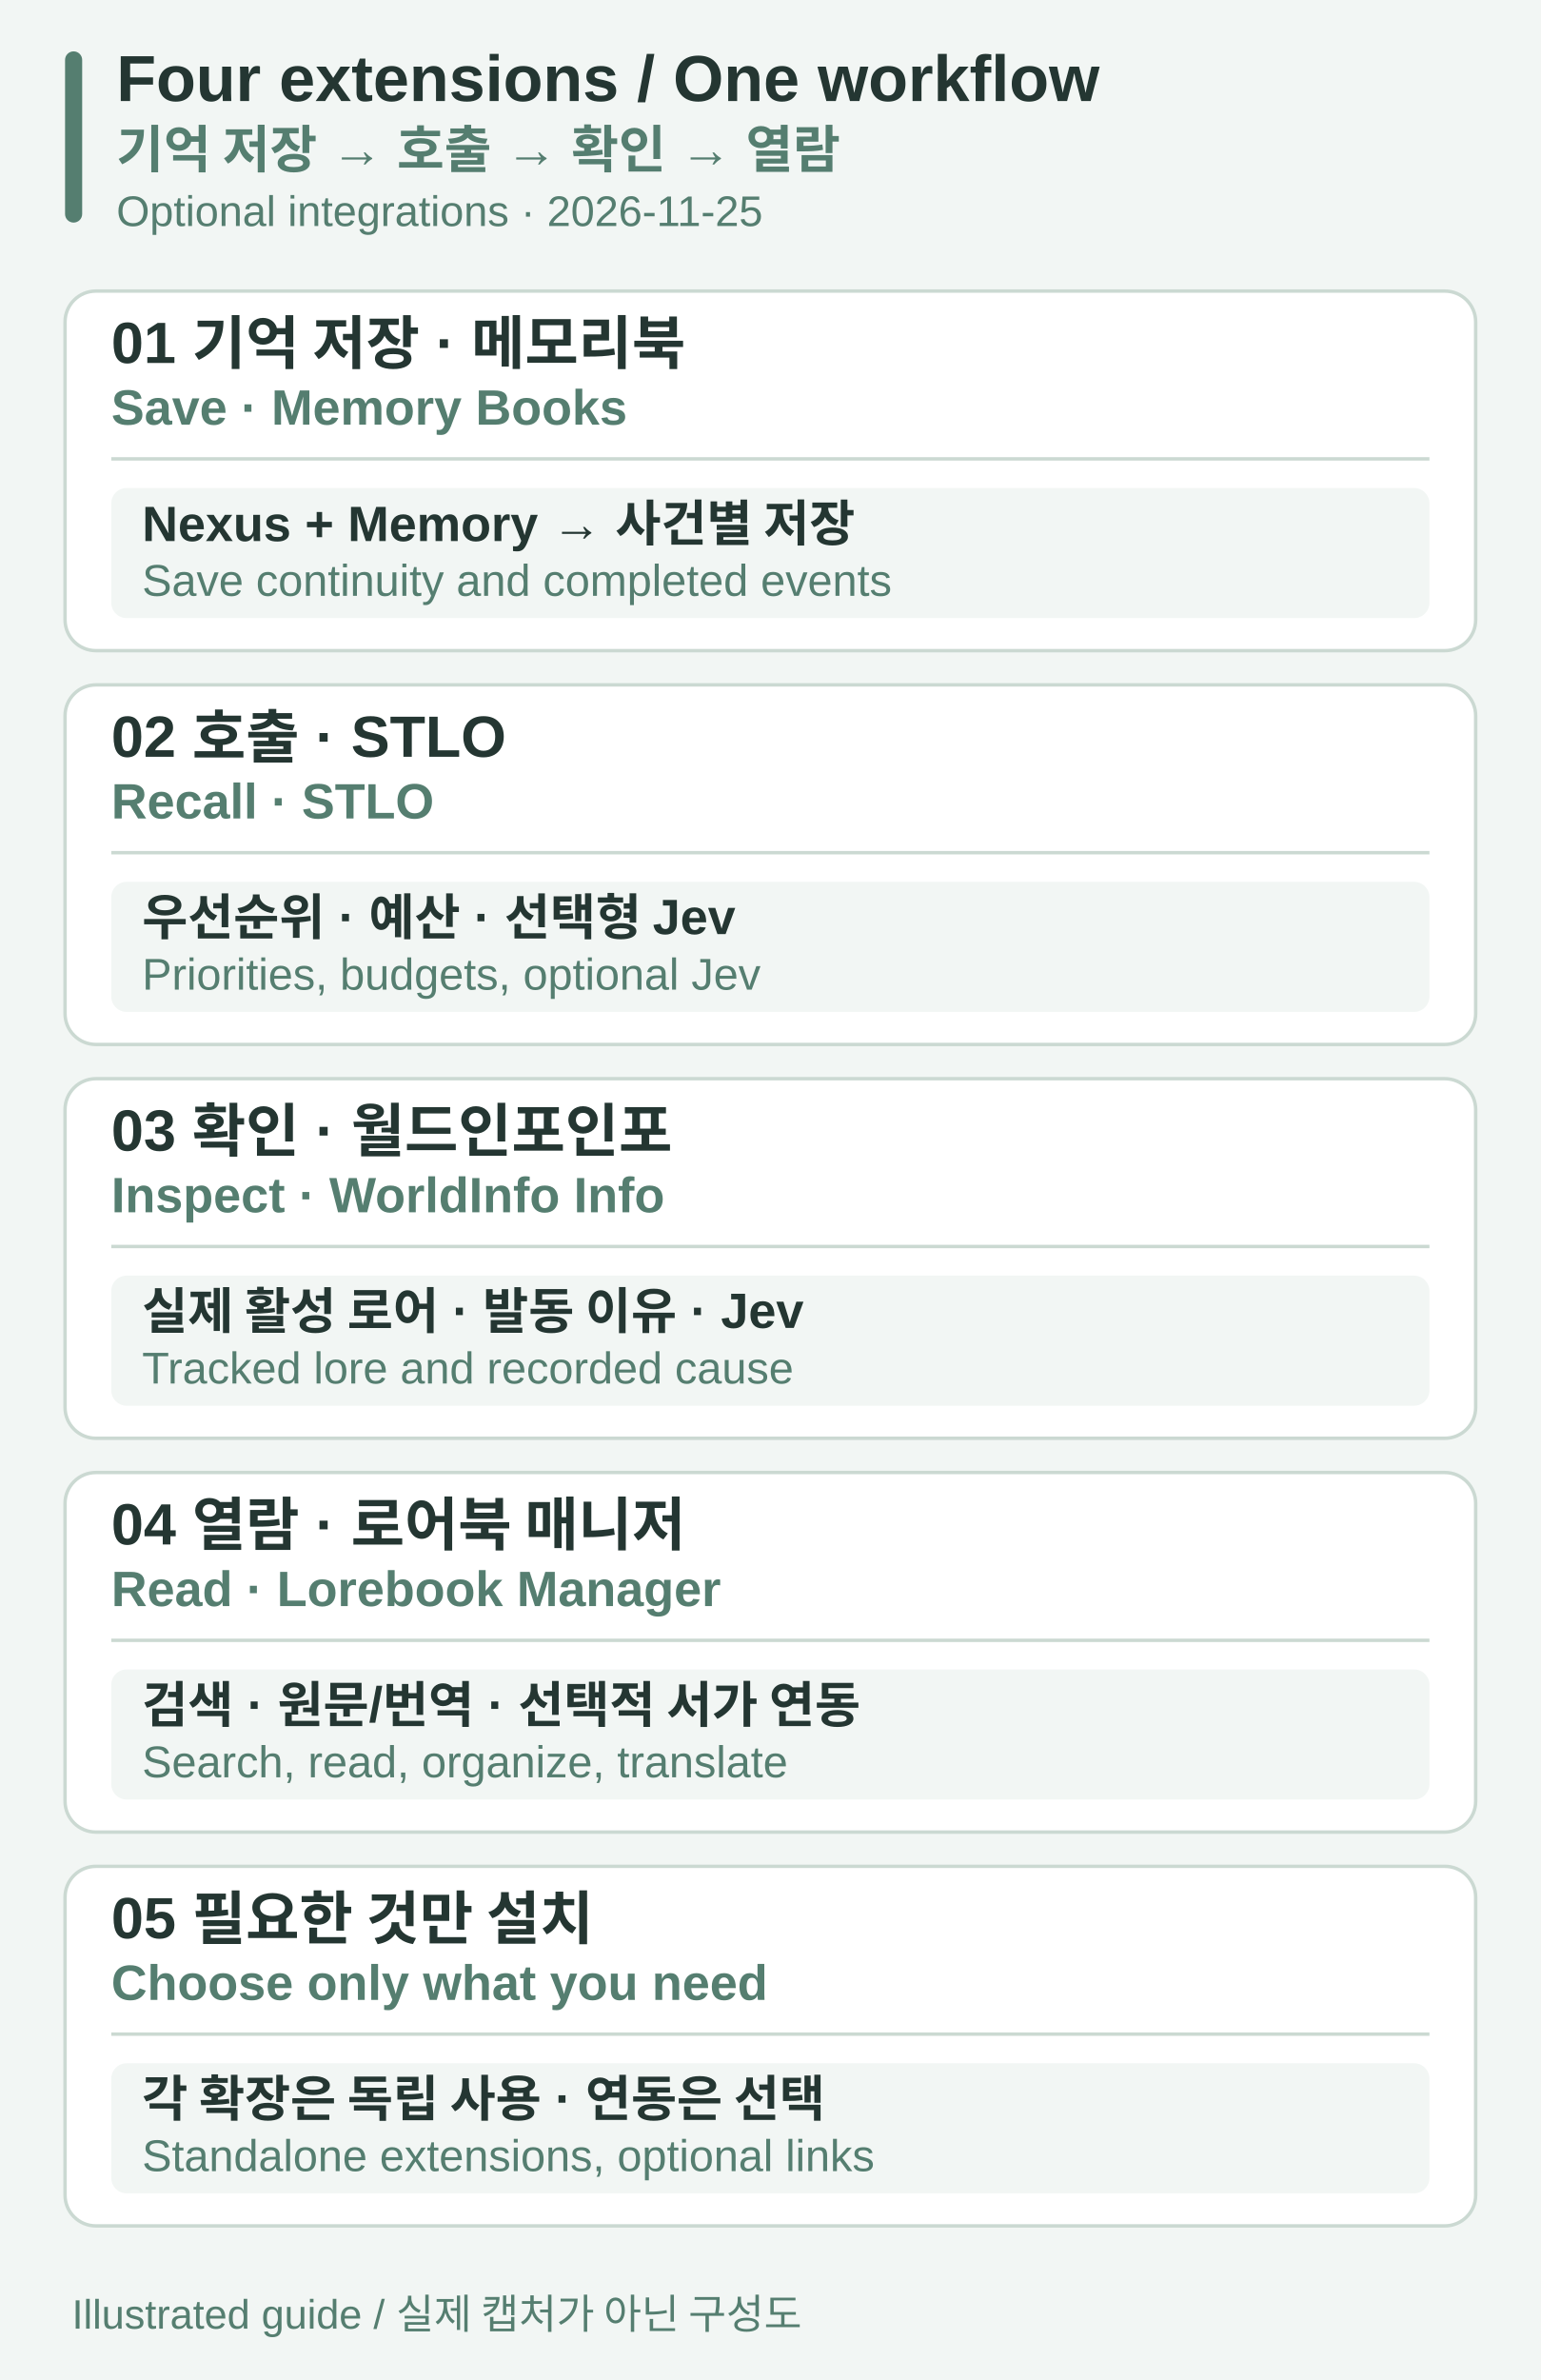
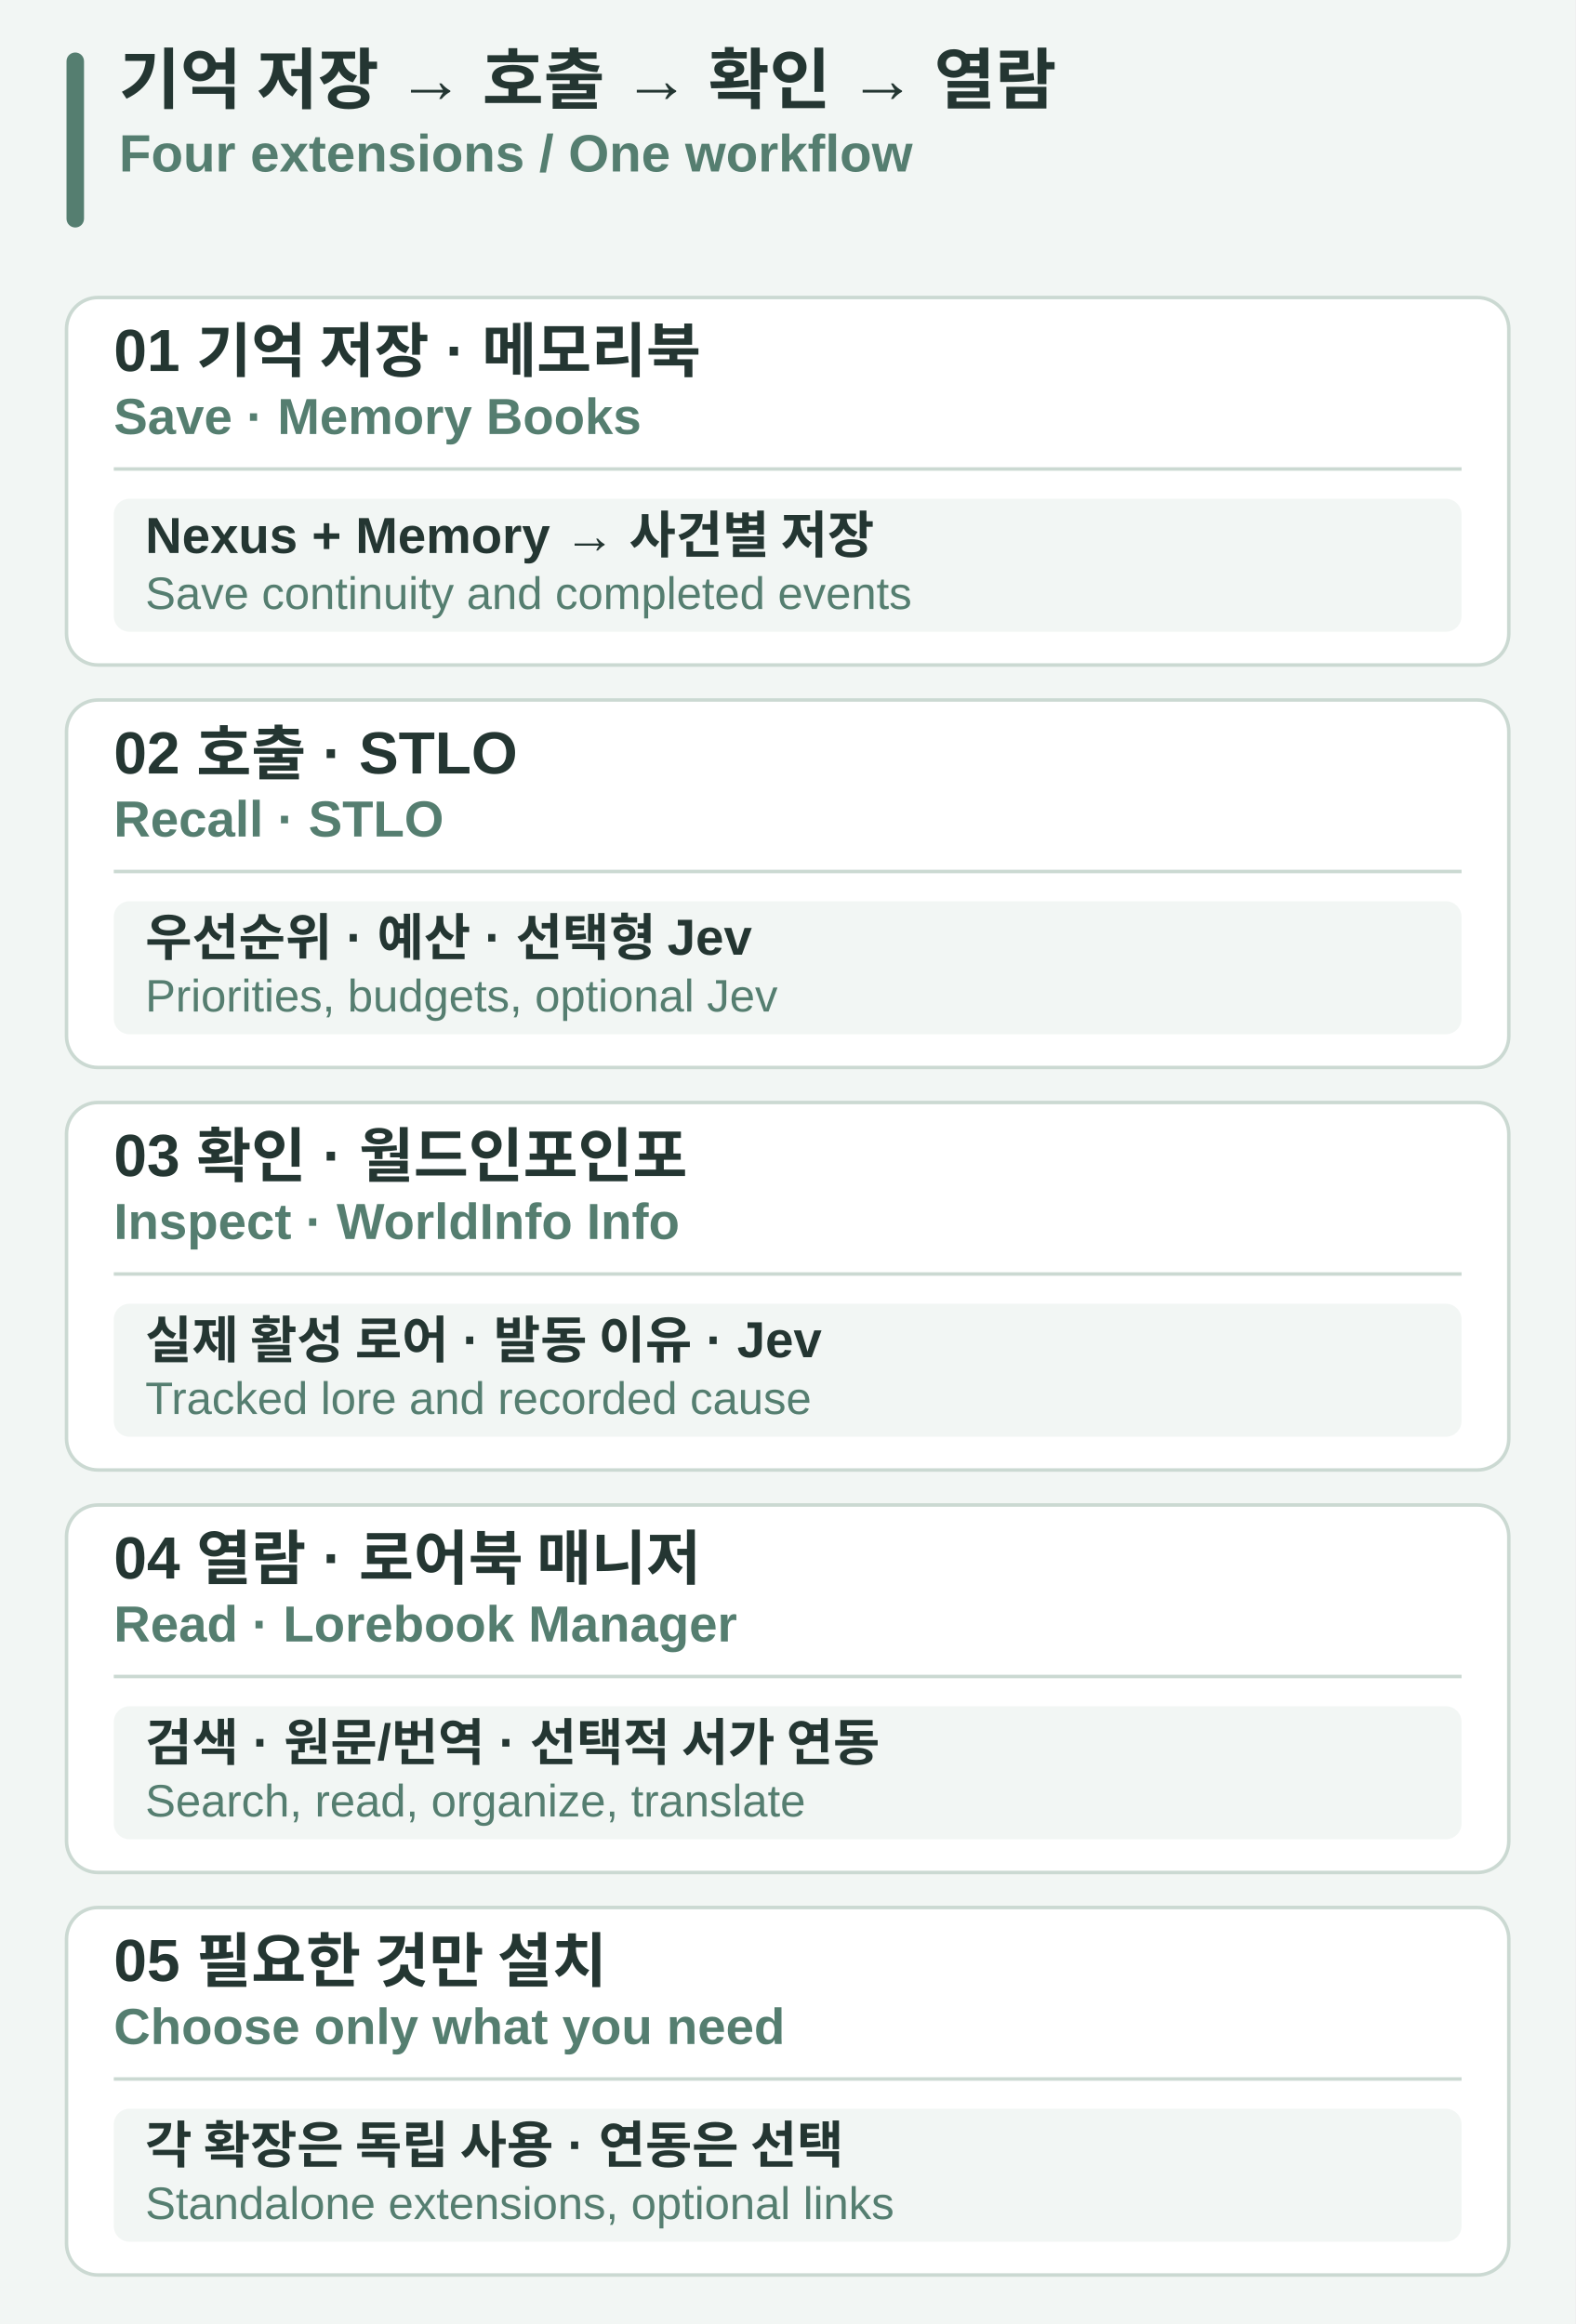
- <svg xmlns="http://www.w3.org/2000/svg" width="900" height="1390" viewBox="0 0 900 1390" font-family="Arial,'Noto Sans KR','Apple SD Gothic Neo','Malgun Gothic',sans-serif" role="img" aria-label="Four extensions">
-   <rect width="900" height="1390" fill="#f2f6f4" />
+ <svg xmlns="http://www.w3.org/2000/svg" width="900" height="1328" viewBox="0 0 900 1328" font-family="Arial,'Noto Sans KR','Apple SD Gothic Neo','Malgun Gothic',sans-serif" role="img" aria-label="Four extensions">
+   <rect width="900" height="1328" fill="#f2f6f4" />
  <rect x="38" y="30" width="10" height="100" rx="5" fill="#557e70" stroke="none" stroke-width="2" />
-   <text x="68" y="59" font-size="38" fill="#243632" font-weight="600">Four extensions / One workflow</text>
-   <text x="68" y="98" font-size="30" fill="#557e70" font-weight="600">기억 저장 → 호출 → 확인 → 열람</text>
-   <text x="68" y="132" font-size="25" fill="#557e70" font-weight="400">Optional integrations · 2026-11-25</text>
+   <text x="68" y="59" font-size="38" fill="#243632" font-weight="600">기억 저장 → 호출 → 확인 → 열람</text>
+   <text x="68" y="98" font-size="30" fill="#557e70" font-weight="600">Four extensions / One workflow</text>
  <rect x="38" y="170" width="824" height="210" rx="18" fill="#fff" stroke="#cbd9d2" stroke-width="2" />
  <text x="65" y="212" font-size="34" fill="#243632" font-weight="600">01  기억 저장 · 메모리북</text>
  <text x="65" y="248" font-size="29" fill="#557e70" font-weight="600">Save · Memory Books</text>
  <path d="M65 268H835" stroke="#cbd9d2" stroke-width="2" />
  <rect x="65" y="285" width="770" height="76" rx="9" fill="#f2f6f4" stroke="none" stroke-width="2" />
  <text x="83" y="316" font-size="29" fill="#243632" font-weight="600">Nexus + Memory → 사건별 저장</text>
  <text x="83" y="348" font-size="26" fill="#557e70" font-weight="400">Save continuity and completed events</text>
  <rect x="38" y="400" width="824" height="210" rx="18" fill="#fff" stroke="#cbd9d2" stroke-width="2" />
  <text x="65" y="442" font-size="34" fill="#243632" font-weight="600">02  호출 · STLO</text>
  <text x="65" y="478" font-size="29" fill="#557e70" font-weight="600">Recall · STLO</text>
  <path d="M65 498H835" stroke="#cbd9d2" stroke-width="2" />
  <rect x="65" y="515" width="770" height="76" rx="9" fill="#f2f6f4" stroke="none" stroke-width="2" />
  <text x="83" y="546" font-size="29" fill="#243632" font-weight="600">우선순위 · 예산 · 선택형 Jev</text>
  <text x="83" y="578" font-size="26" fill="#557e70" font-weight="400">Priorities, budgets, optional Jev</text>
  <rect x="38" y="630" width="824" height="210" rx="18" fill="#fff" stroke="#cbd9d2" stroke-width="2" />
  <text x="65" y="672" font-size="34" fill="#243632" font-weight="600">03  확인 · 월드인포인포</text>
  <text x="65" y="708" font-size="29" fill="#557e70" font-weight="600">Inspect · WorldInfo Info</text>
  <path d="M65 728H835" stroke="#cbd9d2" stroke-width="2" />
  <rect x="65" y="745" width="770" height="76" rx="9" fill="#f2f6f4" stroke="none" stroke-width="2" />
  <text x="83" y="776" font-size="29" fill="#243632" font-weight="600">실제 활성 로어 · 발동 이유 · Jev</text>
  <text x="83" y="808" font-size="26" fill="#557e70" font-weight="400">Tracked lore and recorded cause</text>
  <rect x="38" y="860" width="824" height="210" rx="18" fill="#fff" stroke="#cbd9d2" stroke-width="2" />
  <text x="65" y="902" font-size="34" fill="#243632" font-weight="600">04  열람 · 로어북 매니저</text>
  <text x="65" y="938" font-size="29" fill="#557e70" font-weight="600">Read · Lorebook Manager</text>
  <path d="M65 958H835" stroke="#cbd9d2" stroke-width="2" />
  <rect x="65" y="975" width="770" height="76" rx="9" fill="#f2f6f4" stroke="none" stroke-width="2" />
  <text x="83" y="1006" font-size="29" fill="#243632" font-weight="600">검색 · 원문/번역 · 선택적 서가 연동</text>
  <text x="83" y="1038" font-size="26" fill="#557e70" font-weight="400">Search, read, organize, translate</text>
  <rect x="38" y="1090" width="824" height="210" rx="18" fill="#fff" stroke="#cbd9d2" stroke-width="2" />
  <text x="65" y="1132" font-size="34" fill="#243632" font-weight="600">05  필요한 것만 설치</text>
  <text x="65" y="1168" font-size="29" fill="#557e70" font-weight="600">Choose only what you need</text>
  <path d="M65 1188H835" stroke="#cbd9d2" stroke-width="2" />
  <rect x="65" y="1205" width="770" height="76" rx="9" fill="#f2f6f4" stroke="none" stroke-width="2" />
  <text x="83" y="1236" font-size="29" fill="#243632" font-weight="600">각 확장은 독립 사용 · 연동은 선택</text>
  <text x="83" y="1268" font-size="26" fill="#557e70" font-weight="400">Standalone extensions, optional links</text>
-   <text x="42" y="1360" font-size="24" fill="#557e70" font-weight="400">Illustrated guide / 실제 캡처가 아닌 구성도</text>
</svg>
